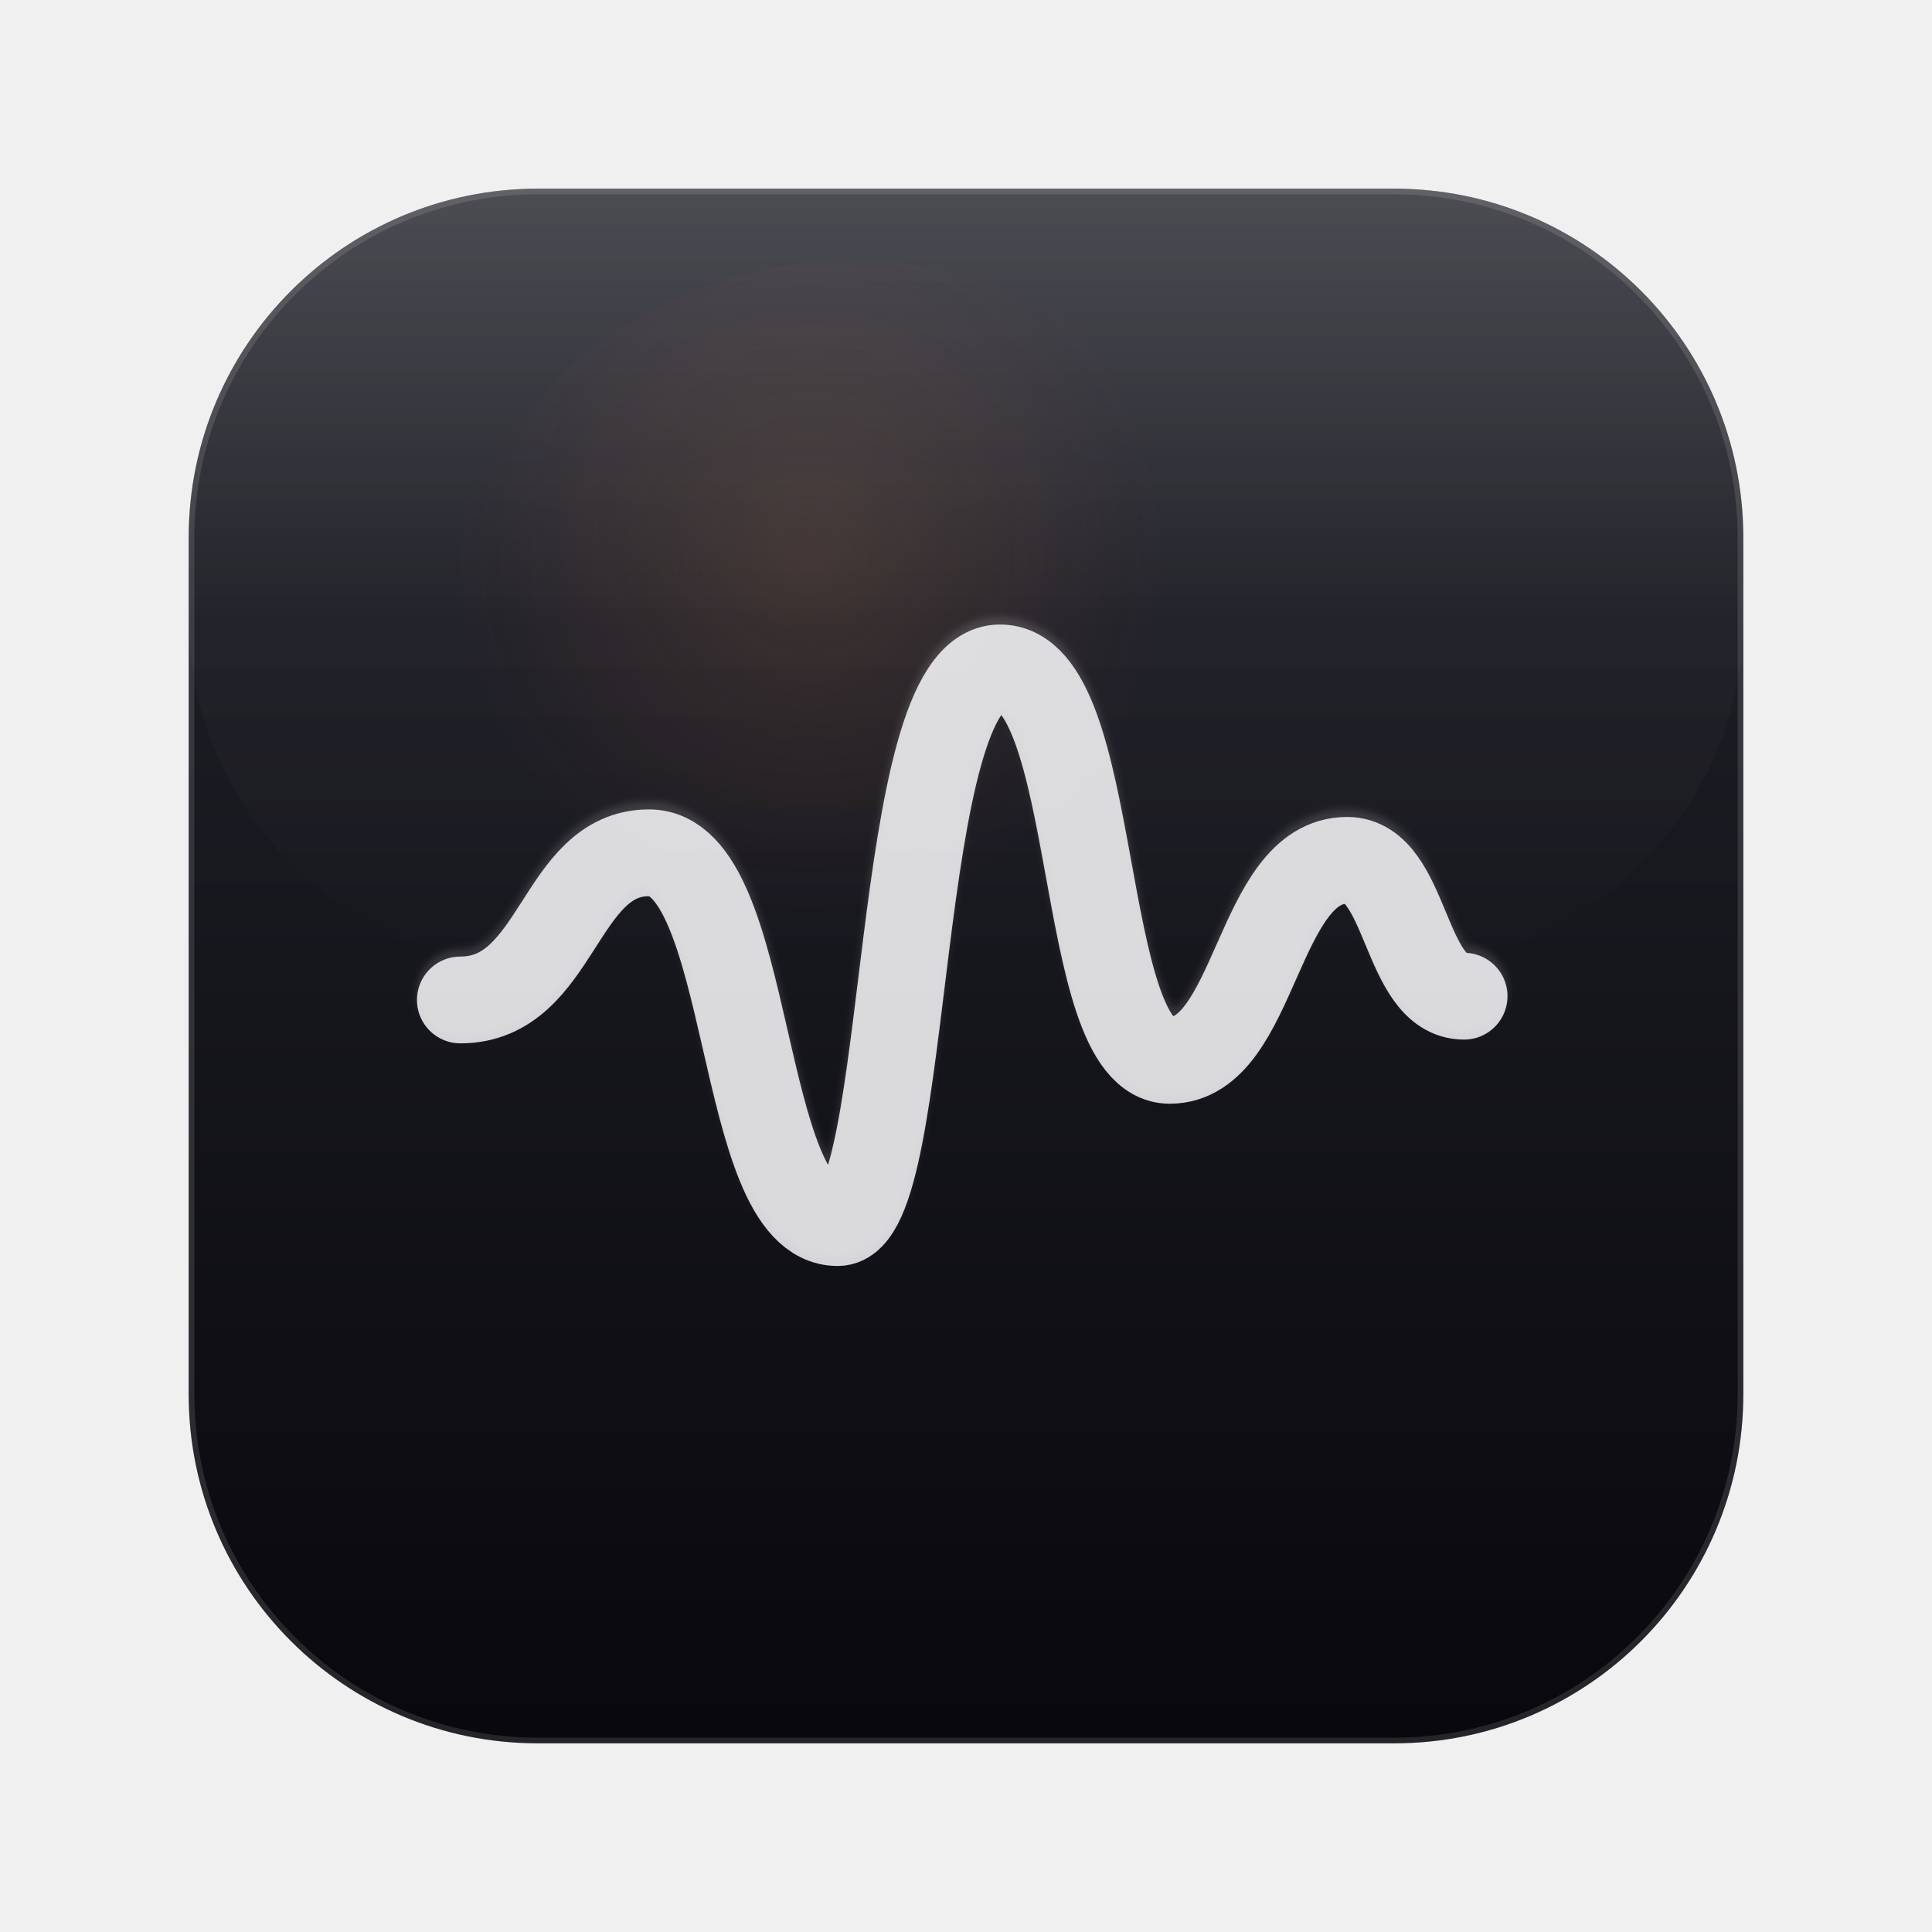
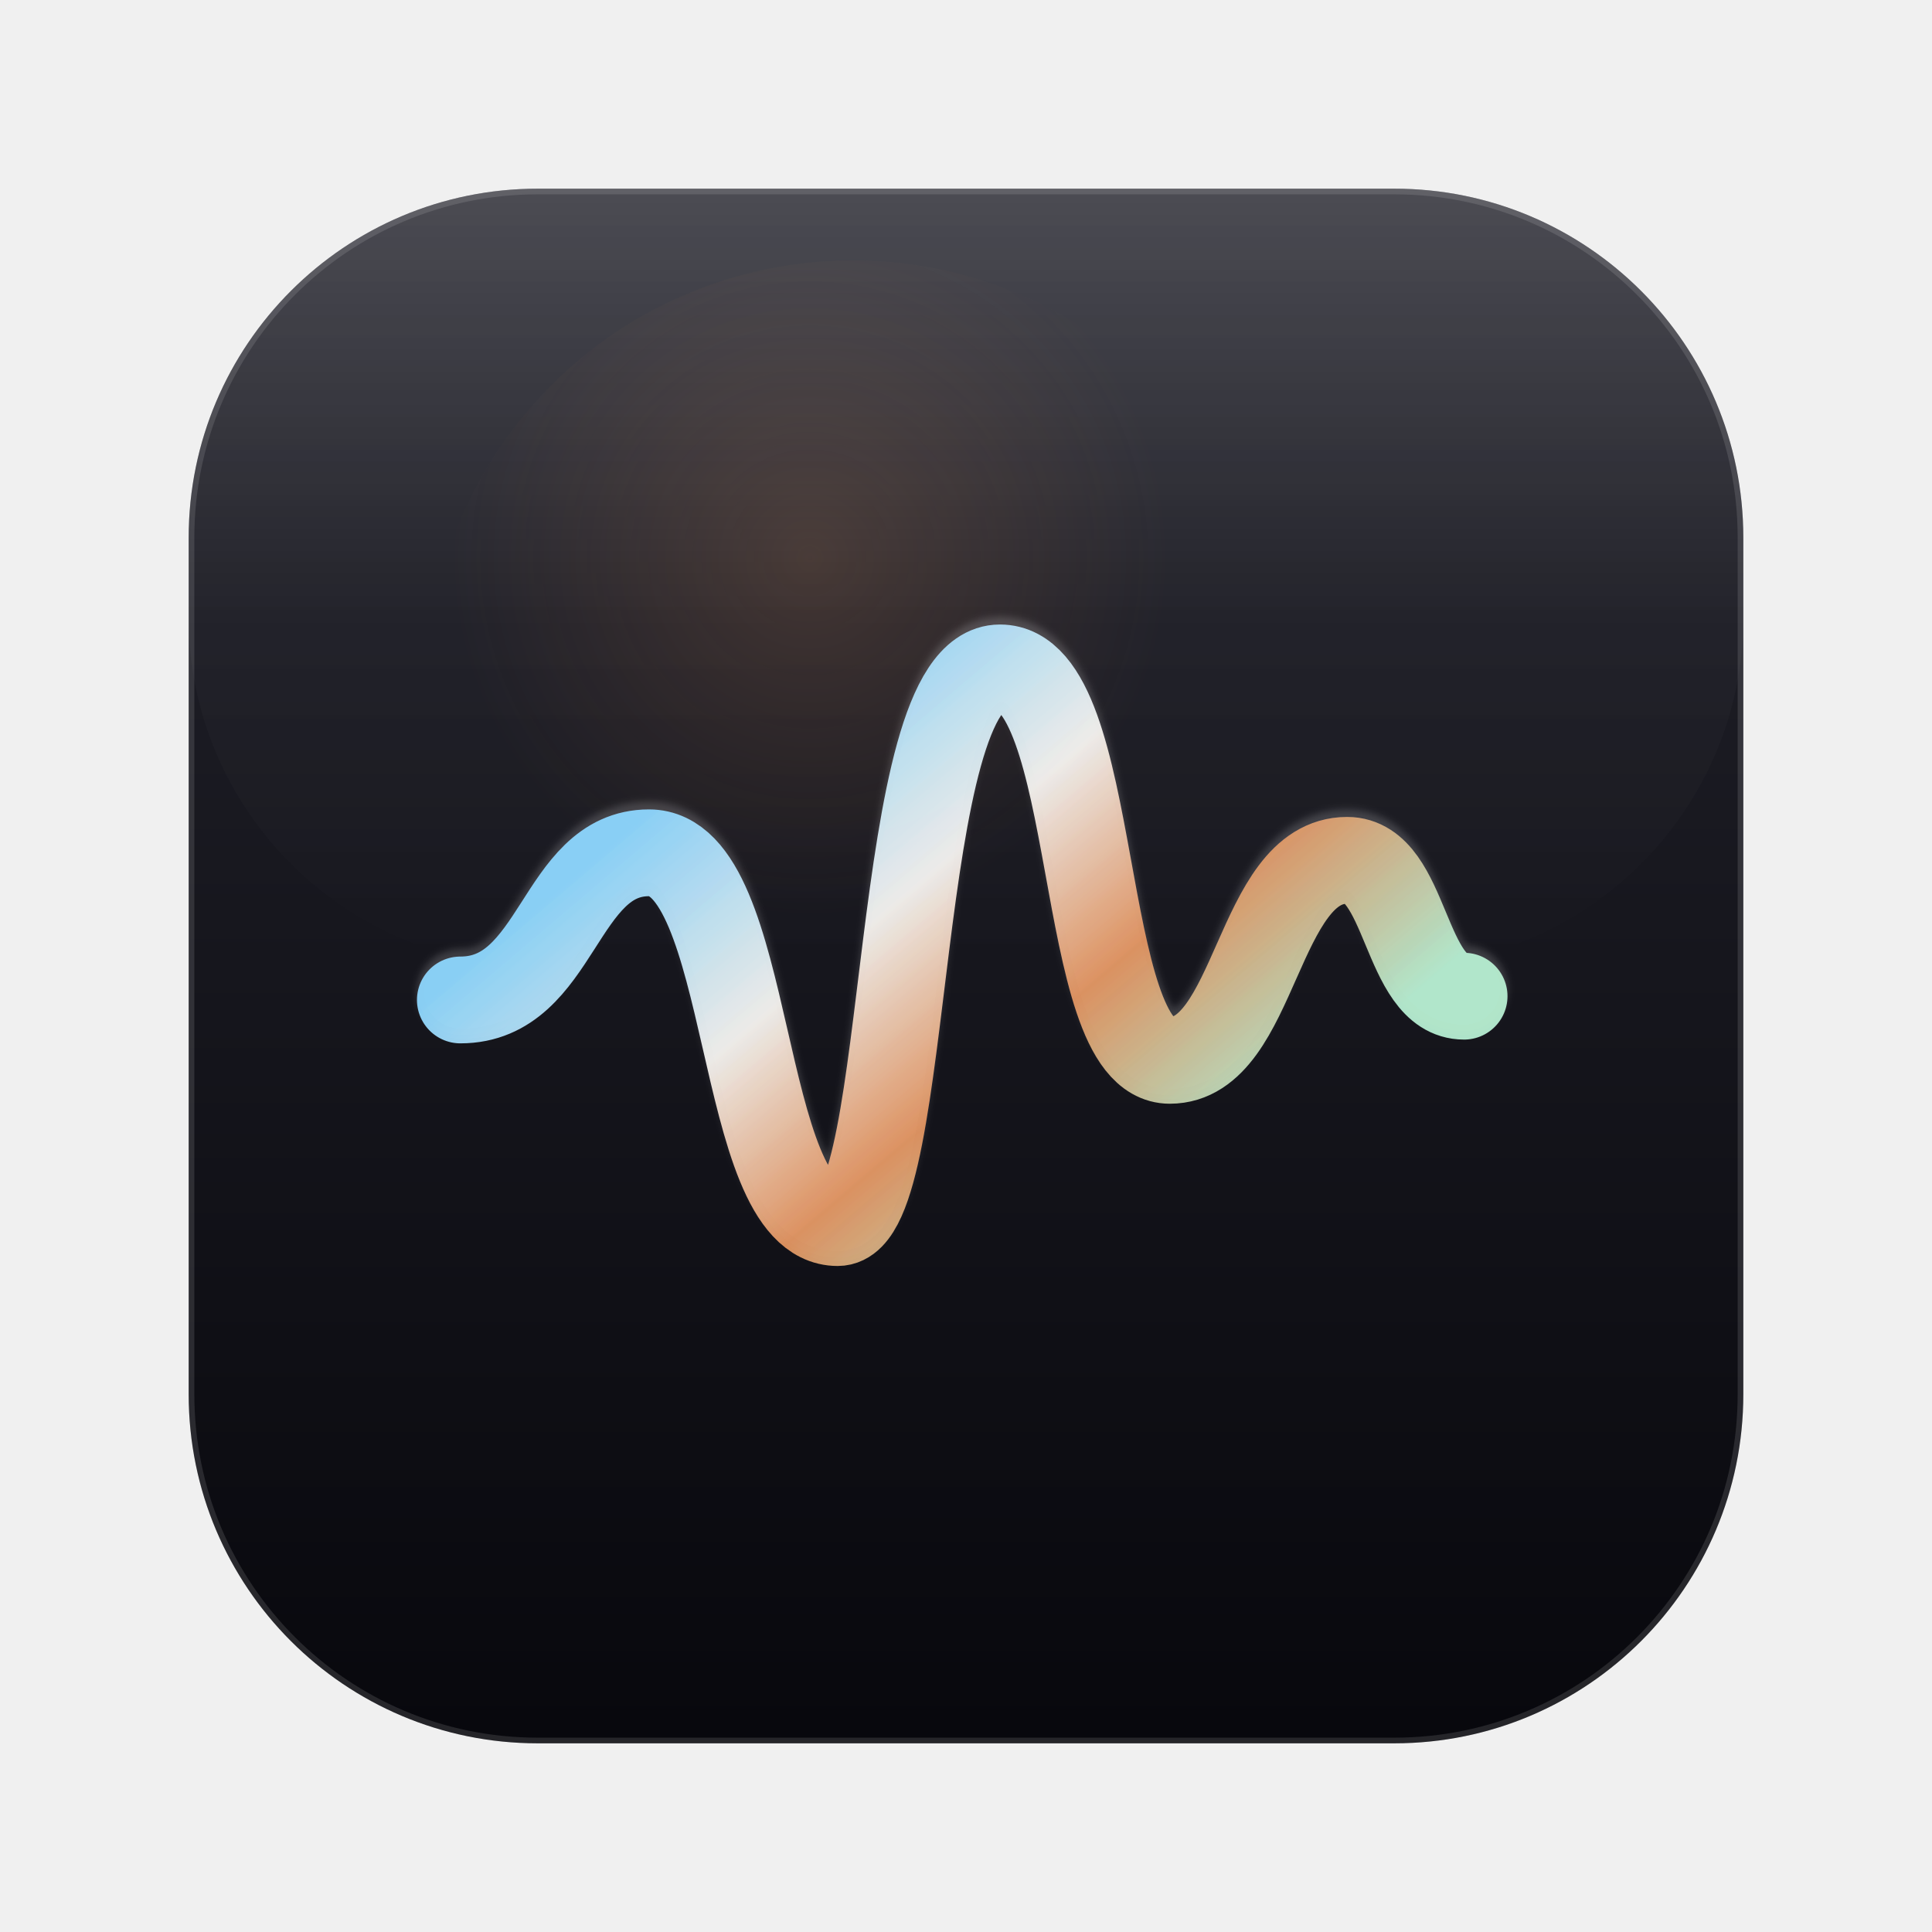
- <svg xmlns="http://www.w3.org/2000/svg" width="1024" height="1024" viewBox="0 0 1024 1024" data-variant="modern">
+ <svg xmlns="http://www.w3.org/2000/svg" width="1024" height="1024" viewBox="0 0 1024 1024" data-variant="color-modern">
  <defs>
-     <linearGradient id="voice-modern-bg" x1="0" y1="0" x2="0" y2="1">
+     <linearGradient id="voice-color-modern-bg" x1="0" y1="0" x2="0" y2="1">
      <stop offset="0" stop-color="#24242d" />
      <stop offset="1" stop-color="#08080d" />
    </linearGradient>
-     <linearGradient id="voice-modern-rim" x1="0" y1="0" x2="0" y2="1">
+     <linearGradient id="voice-color-modern-rim" x1="0" y1="0" x2="0" y2="1">
      <stop offset="0" stop-color="#ffffff" stop-opacity="0.18" />
      <stop offset="0.55" stop-color="#ffffff" stop-opacity="0.03" />
      <stop offset="1" stop-color="#ffffff" stop-opacity="0" />
    </linearGradient>
-     <radialGradient id="voice-modern-accent" cx="0.45" cy="0.35" r="0.42">
-       <stop offset="0" stop-color="#ee9a5d" stop-opacity="0.14" />
+     <radialGradient id="voice-color-modern-accent" cx="0.45" cy="0.35" r="0.42">
+       <stop offset="0" stop-color="#ee9a5d" stop-opacity="0.16" />
      <stop offset="1" stop-color="#c97b4a" stop-opacity="0" />
    </radialGradient>
-     <filter id="voice-modern-depth" x="-28%" y="-24%" width="156%" height="164%">
+     <linearGradient id="voice-color-modern-wave" x1="0.18" y1="0.28" x2="0.86" y2="0.72">
+       <stop offset="0" stop-color="#8ed8ff" />
+       <stop offset="0.36" stop-color="#f7f5f2" />
+       <stop offset="0.66" stop-color="#e59661" />
+       <stop offset="1" stop-color="#b8f0d4" />
+     </linearGradient>
+     <filter id="voice-color-modern-depth" x="-28%" y="-24%" width="156%" height="164%">
      <feDropShadow dx="0" dy="26" stdDeviation="10" flood-color="#000000" flood-opacity="0.62" />
-       <feDropShadow dx="0" dy="8" stdDeviation="4" flood-color="#c97b4a" flood-opacity="0.18" />
-       <feDropShadow dx="0" dy="-4" stdDeviation="2" flood-color="#ffffff" flood-opacity="0.16" />
+       <feDropShadow dx="0" dy="8" stdDeviation="4" flood-color="#c97b4a" flood-opacity="0.2" />
+       <feDropShadow dx="0" dy="-4" stdDeviation="2" flood-color="#ffffff" flood-opacity="0.18" />
    </filter>
  </defs>
-   <rect x="100" y="100" width="824" height="824" rx="185" fill="url(#voice-modern-bg)" />
-   <rect x="100" y="100" width="824" height="412" rx="185" fill="url(#voice-modern-rim)" />
-   <circle cx="452" cy="364" r="226" fill="url(#voice-modern-accent)" data-layer="accent-glint" />
+   <rect x="100" y="100" width="824" height="824" rx="185" fill="url(#voice-color-modern-bg)" />
+   <rect x="100" y="100" width="824" height="412" rx="185" fill="url(#voice-color-modern-rim)" />
+   <circle cx="452" cy="364" r="226" fill="url(#voice-color-modern-accent)" data-layer="accent-glint" />
  <rect x="101.5" y="101.5" width="821" height="821" rx="183.5" fill="none" stroke="#ffffff" stroke-opacity="0.12" stroke-width="3" />
-   <g id="voice-modern-mark" fill="none" stroke="#f5f5f7" stroke-opacity="0.86" stroke-width="46" stroke-linecap="round" stroke-linejoin="round" filter="url(#voice-modern-depth)">
+   <g id="voice-color-modern-mark" fill="none" stroke="url(#voice-color-modern-wave)" stroke-opacity="0.94" stroke-width="46" stroke-linecap="round" stroke-linejoin="round" filter="url(#voice-color-modern-depth)">
    <path d="M 244 530 C 296 530 296 452 344 452 C 400 452 390 648 444 648 C 484 648 472 354 530 354 C 584 354 570 562 620 562 C 666 562 666 456 714 456 C 746 456 744 528 776 528" />
  </g>
</svg>
